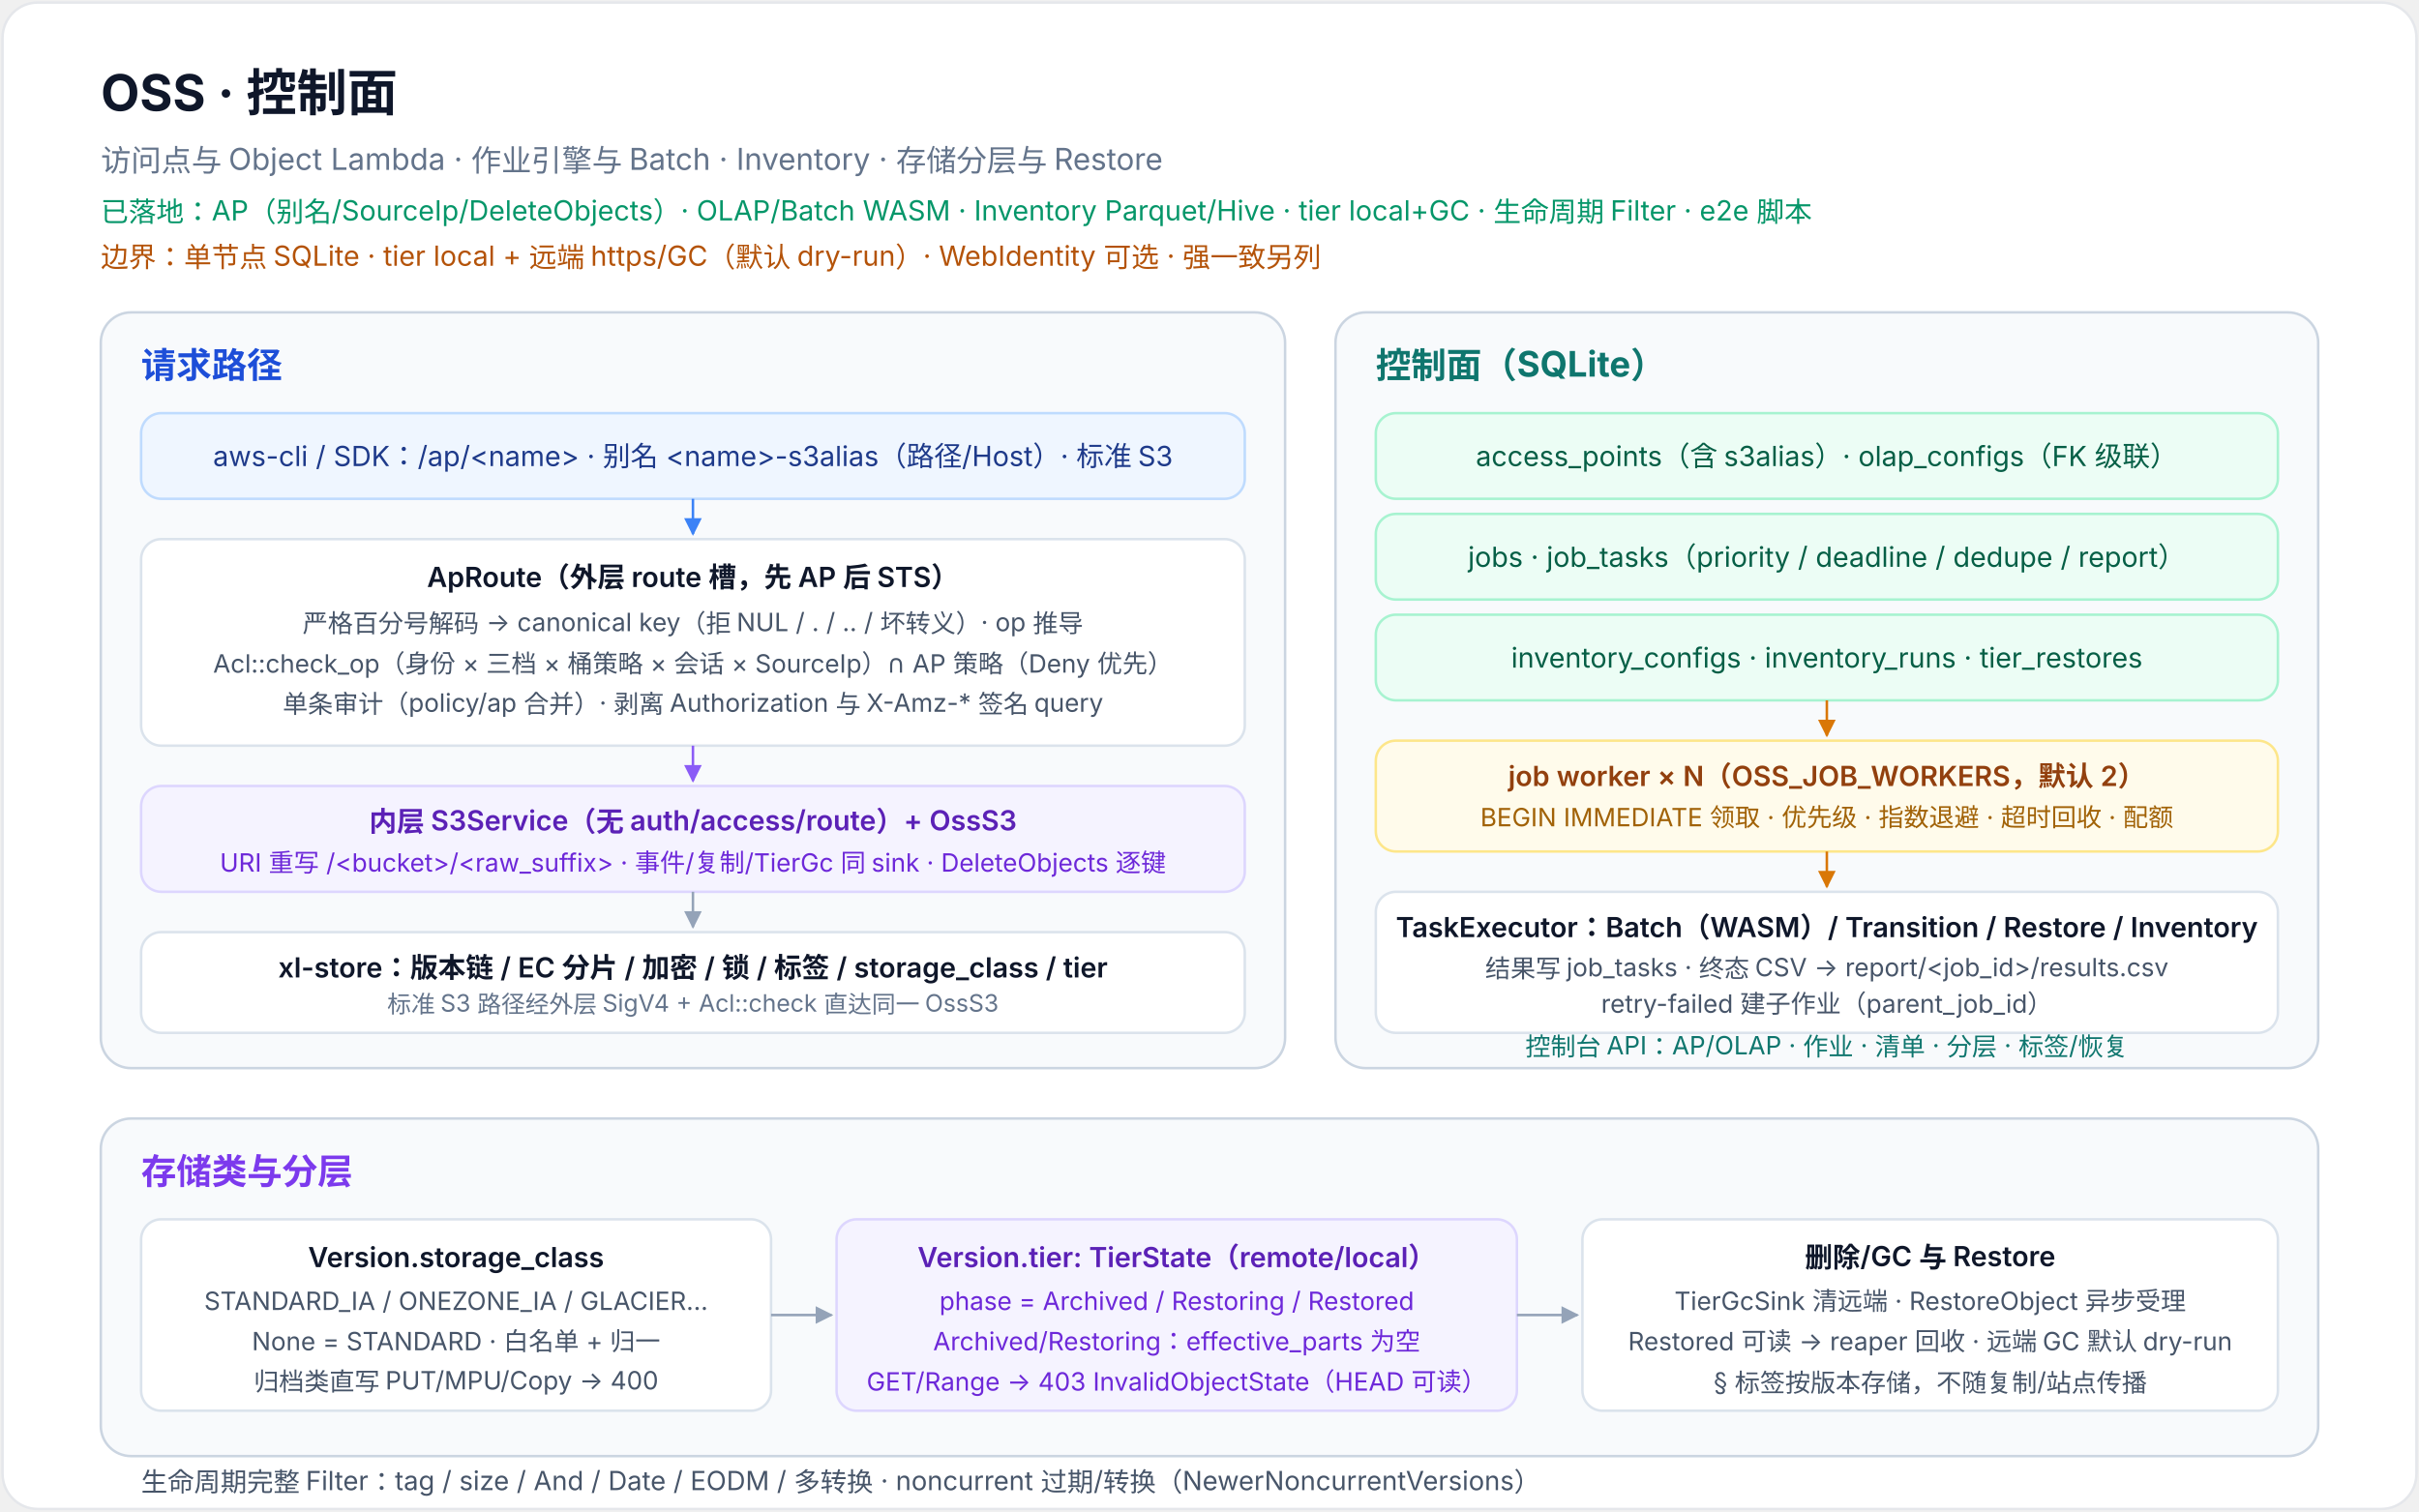
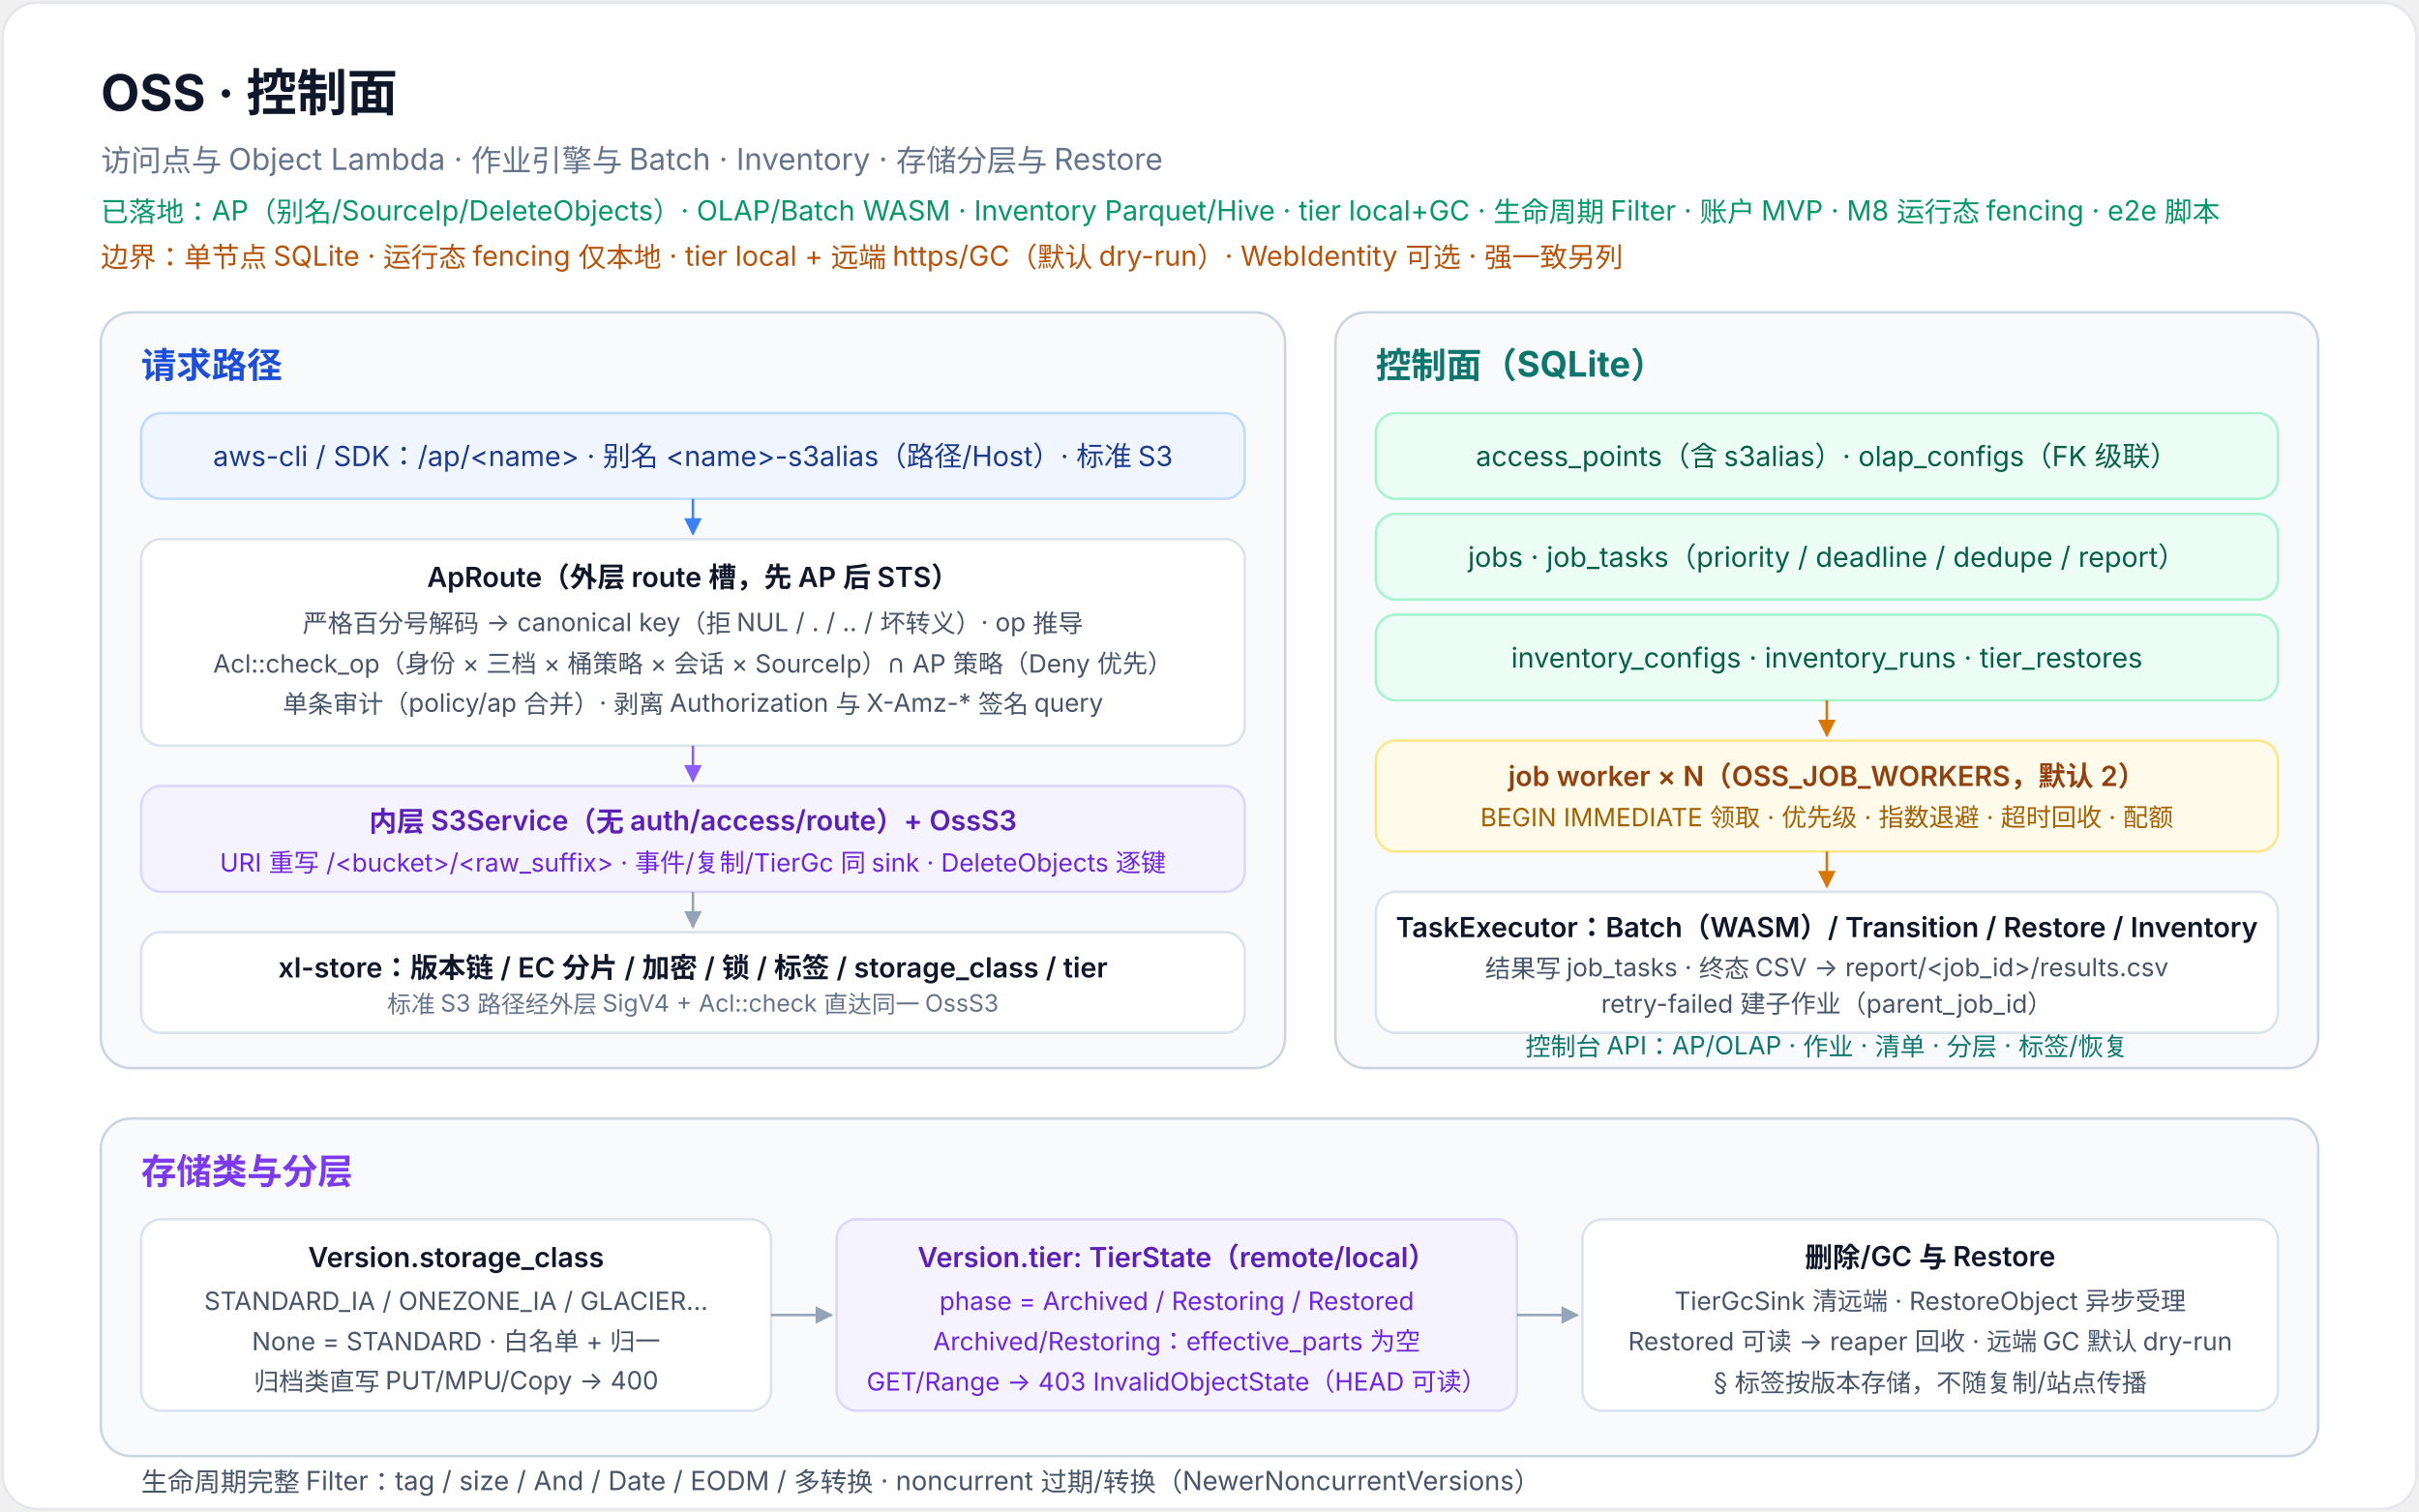
<svg xmlns="http://www.w3.org/2000/svg" viewBox="0 0 960 600" width="960" height="600" font-family="-apple-system, BlinkMacSystemFont, 'Segoe UI', 'Noto Sans SC', 'PingFang SC', 'Microsoft YaHei', sans-serif">
  <defs>
    <marker id="a" viewBox="0 0 10 10" refX="9" refY="5" markerWidth="7" markerHeight="7" orient="auto-start-reverse">
      <path d="M0,0 L10,5 L0,10 z" fill="#94a3b8" />
    </marker>
    <marker id="blue" viewBox="0 0 10 10" refX="9" refY="5" markerWidth="7" markerHeight="7" orient="auto-start-reverse">
      <path d="M0,0 L10,5 L0,10 z" fill="#3b82f6" />
    </marker>
    <marker id="violet" viewBox="0 0 10 10" refX="9" refY="5" markerWidth="7" markerHeight="7" orient="auto-start-reverse">
      <path d="M0,0 L10,5 L0,10 z" fill="#8b5cf6" />
    </marker>
    <marker id="amber" viewBox="0 0 10 10" refX="9" refY="5" markerWidth="7" markerHeight="7" orient="auto-start-reverse">
      <path d="M0,0 L10,5 L0,10 z" fill="#d97706" />
    </marker>
  </defs>
  <rect x="1" y="1" width="958" height="598" rx="14" fill="#ffffff" stroke="#e5e7eb" />
  <text x="40" y="44" font-size="20" font-weight="700" fill="#0f172a">OSS · 控制面</text>
  <text x="40" y="68" font-size="12" fill="#64748b">访问点与 Object Lambda · 作业引擎与 Batch · Inventory · 存储分层与 Restore</text>
-   <text x="40" y="88" font-size="11" fill="#059669">已落地：AP（别名/SourceIp/DeleteObjects）· OLAP/Batch WASM · Inventory Parquet/Hive · tier local+GC · 生命周期 Filter · e2e 脚本</text>
-   <text x="40" y="106" font-size="11" fill="#b45309">边界：单节点 SQLite · tier local + 远端 https/GC（默认 dry-run）· WebIdentity 可选 · 强一致另列</text>
+   <text x="40" y="88" font-size="11" fill="#059669">已落地：AP（别名/SourceIp/DeleteObjects）· OLAP/Batch WASM · Inventory Parquet/Hive · tier local+GC · 生命周期 Filter · 账户 MVP · M8 运行态 fencing · e2e 脚本</text>
+   <text x="40" y="106" font-size="11" fill="#b45309">边界：单节点 SQLite · 运行态 fencing 仅本地 · tier local + 远端 https/GC（默认 dry-run）· WebIdentity 可选 · 强一致另列</text>
  <rect x="40" y="124" width="470" height="300" rx="12" fill="#f8fafc" stroke="#cbd5e1" />
  <text x="56" y="150" font-size="14" font-weight="700" fill="#1d4ed8">请求路径</text>
  <rect x="56" y="164" width="438" height="34" rx="8" fill="#eff6ff" stroke="#bfdbfe" />
  <text x="275" y="185" font-size="11" fill="#1e3a8a" text-anchor="middle">aws-cli / SDK：/ap/&lt;name&gt; · 别名 &lt;name&gt;-s3alias（路径/Host）· 标准 S3</text>
  <line x1="275" y1="198" x2="275" y2="212" stroke="#3b82f6" marker-end="url(#blue)" />
  <rect x="56" y="214" width="438" height="82" rx="8" fill="#ffffff" stroke="#dbe3ec" />
  <text x="275" y="233" font-size="11" font-weight="600" fill="#0f172a" text-anchor="middle">ApRoute（外层 route 槽，先 AP 后 STS）</text>
  <text x="275" y="251" font-size="10" fill="#475569" text-anchor="middle">严格百分号解码 → canonical key（拒 NUL / . / .. / 坏转义）· op 推导</text>
  <text x="275" y="267" font-size="10" fill="#475569" text-anchor="middle">Acl::check_op（身份 × 三档 × 桶策略 × 会话 × SourceIp）∩ AP 策略（Deny 优先）</text>
  <text x="275" y="283" font-size="10" fill="#475569" text-anchor="middle">单条审计（policy/ap 合并）· 剥离 Authorization 与 X-Amz-* 签名 query</text>
  <line x1="275" y1="296" x2="275" y2="310" stroke="#8b5cf6" marker-end="url(#violet)" />
  <rect x="56" y="312" width="438" height="42" rx="8" fill="#f5f3ff" stroke="#ddd6fe" />
  <text x="275" y="330" font-size="11" font-weight="600" fill="#5b21b6" text-anchor="middle">内层 S3Service（无 auth/access/route）+ OssS3</text>
  <text x="275" y="346" font-size="10" fill="#6d28d9" text-anchor="middle">URI 重写 /&lt;bucket&gt;/&lt;raw_suffix&gt; · 事件/复制/TierGc 同 sink · DeleteObjects 逐键</text>
  <line x1="275" y1="354" x2="275" y2="368" stroke="#94a3b8" marker-end="url(#a)" />
  <rect x="56" y="370" width="438" height="40" rx="8" fill="#ffffff" stroke="#dbe3ec" />
  <text x="275" y="388" font-size="11" font-weight="600" fill="#0f172a" text-anchor="middle">xl-store：版本链 / EC 分片 / 加密 / 锁 / 标签 / storage_class / tier</text>
  <text x="275" y="402" font-size="9.5" fill="#64748b" text-anchor="middle">标准 S3 路径经外层 SigV4 + Acl::check 直达同一 OssS3</text>
  <rect x="530" y="124" width="390" height="300" rx="12" fill="#f8fafc" stroke="#cbd5e1" />
  <text x="546" y="150" font-size="14" font-weight="700" fill="#0f766e">控制面（SQLite）</text>
  <rect x="546" y="164" width="358" height="34" rx="8" fill="#ecfdf5" stroke="#a7f3d0" />
  <text x="725" y="185" font-size="11" fill="#065f46" text-anchor="middle">access_points（含 s3alias）· olap_configs（FK 级联）</text>
  <rect x="546" y="204" width="358" height="34" rx="8" fill="#ecfdf5" stroke="#a7f3d0" />
  <text x="725" y="225" font-size="11" fill="#065f46" text-anchor="middle">jobs · job_tasks（priority / deadline / dedupe / report）</text>
  <rect x="546" y="244" width="358" height="34" rx="8" fill="#ecfdf5" stroke="#a7f3d0" />
  <text x="725" y="265" font-size="11" fill="#065f46" text-anchor="middle">inventory_configs · inventory_runs · tier_restores</text>
  <line x1="725" y1="278" x2="725" y2="292" stroke="#d97706" marker-end="url(#amber)" />
  <rect x="546" y="294" width="358" height="44" rx="8" fill="#fffbeb" stroke="#fde68a" />
  <text x="725" y="312" font-size="11" font-weight="600" fill="#92400e" text-anchor="middle">job worker × N（OSS_JOB_WORKERS，默认 2）</text>
  <text x="725" y="328" font-size="10" fill="#a16207" text-anchor="middle">BEGIN IMMEDIATE 领取 · 优先级 · 指数退避 · 超时回收 · 配额</text>
  <line x1="725" y1="338" x2="725" y2="352" stroke="#d97706" marker-end="url(#amber)" />
  <rect x="546" y="354" width="358" height="56" rx="8" fill="#ffffff" stroke="#dbe3ec" />
  <text x="725" y="372" font-size="11" font-weight="600" fill="#0f172a" text-anchor="middle">TaskExecutor：Batch（WASM）/ Transition / Restore / Inventory</text>
  <text x="725" y="388" font-size="10" fill="#475569" text-anchor="middle">结果写 job_tasks · 终态 CSV → report/&lt;job_id&gt;/results.csv</text>
  <text x="725" y="402" font-size="10" fill="#475569" text-anchor="middle">retry-failed 建子作业（parent_job_id）</text>
  <text x="725" y="419" font-size="10" fill="#0f766e" text-anchor="middle">控制台 API：AP/OLAP · 作业 · 清单 · 分层 · 标签/恢复</text>
  <rect x="40" y="444" width="880" height="134" rx="12" fill="#f8fafc" stroke="#cbd5e1" />
  <text x="56" y="470" font-size="14" font-weight="700" fill="#7c3aed">存储类与分层</text>
  <rect x="56" y="484" width="250" height="76" rx="8" fill="#ffffff" stroke="#dbe3ec" />
  <text x="181" y="503" font-size="11" font-weight="600" fill="#0f172a" text-anchor="middle">Version.storage_class</text>
  <text x="181" y="520" font-size="10" fill="#475569" text-anchor="middle">STANDARD_IA / ONEZONE_IA / GLACIER…</text>
  <text x="181" y="536" font-size="10" fill="#475569" text-anchor="middle">None = STANDARD · 白名单 + 归一</text>
  <text x="181" y="552" font-size="10" fill="#475569" text-anchor="middle">归档类直写 PUT/MPU/Copy → 400</text>
  <line x1="306" y1="522" x2="330" y2="522" stroke="#94a3b8" marker-end="url(#a)" />
  <rect x="332" y="484" width="270" height="76" rx="8" fill="#f5f3ff" stroke="#ddd6fe" />
  <text x="467" y="503" font-size="11" font-weight="600" fill="#5b21b6" text-anchor="middle">Version.tier: TierState（remote/local）</text>
  <text x="467" y="520" font-size="10" fill="#6d28d9" text-anchor="middle">phase = Archived / Restoring / Restored</text>
  <text x="467" y="536" font-size="10" fill="#6d28d9" text-anchor="middle">Archived/Restoring：effective_parts 为空</text>
  <text x="467" y="552" font-size="10" fill="#6d28d9" text-anchor="middle">GET/Range → 403 InvalidObjectState（HEAD 可读）</text>
  <line x1="602" y1="522" x2="626" y2="522" stroke="#94a3b8" marker-end="url(#a)" />
  <rect x="628" y="484" width="276" height="76" rx="8" fill="#ffffff" stroke="#dbe3ec" />
  <text x="766" y="503" font-size="11" font-weight="600" fill="#0f172a" text-anchor="middle">删除/GC 与 Restore</text>
  <text x="766" y="520" font-size="10" fill="#475569" text-anchor="middle">TierGcSink 清远端 · RestoreObject 异步受理</text>
  <text x="766" y="536" font-size="10" fill="#475569" text-anchor="middle">Restored 可读 → reaper 回收 · 远端 GC 默认 dry-run</text>
  <text x="766" y="552" font-size="10" fill="#475569" text-anchor="middle">§ 标签按版本存储，不随复制/站点传播</text>
  <text x="56" y="592" font-size="10.5" fill="#475569">生命周期完整 Filter：tag / size / And / Date / EODM / 多转换 · noncurrent 过期/转换（NewerNoncurrentVersions）</text>
</svg>
